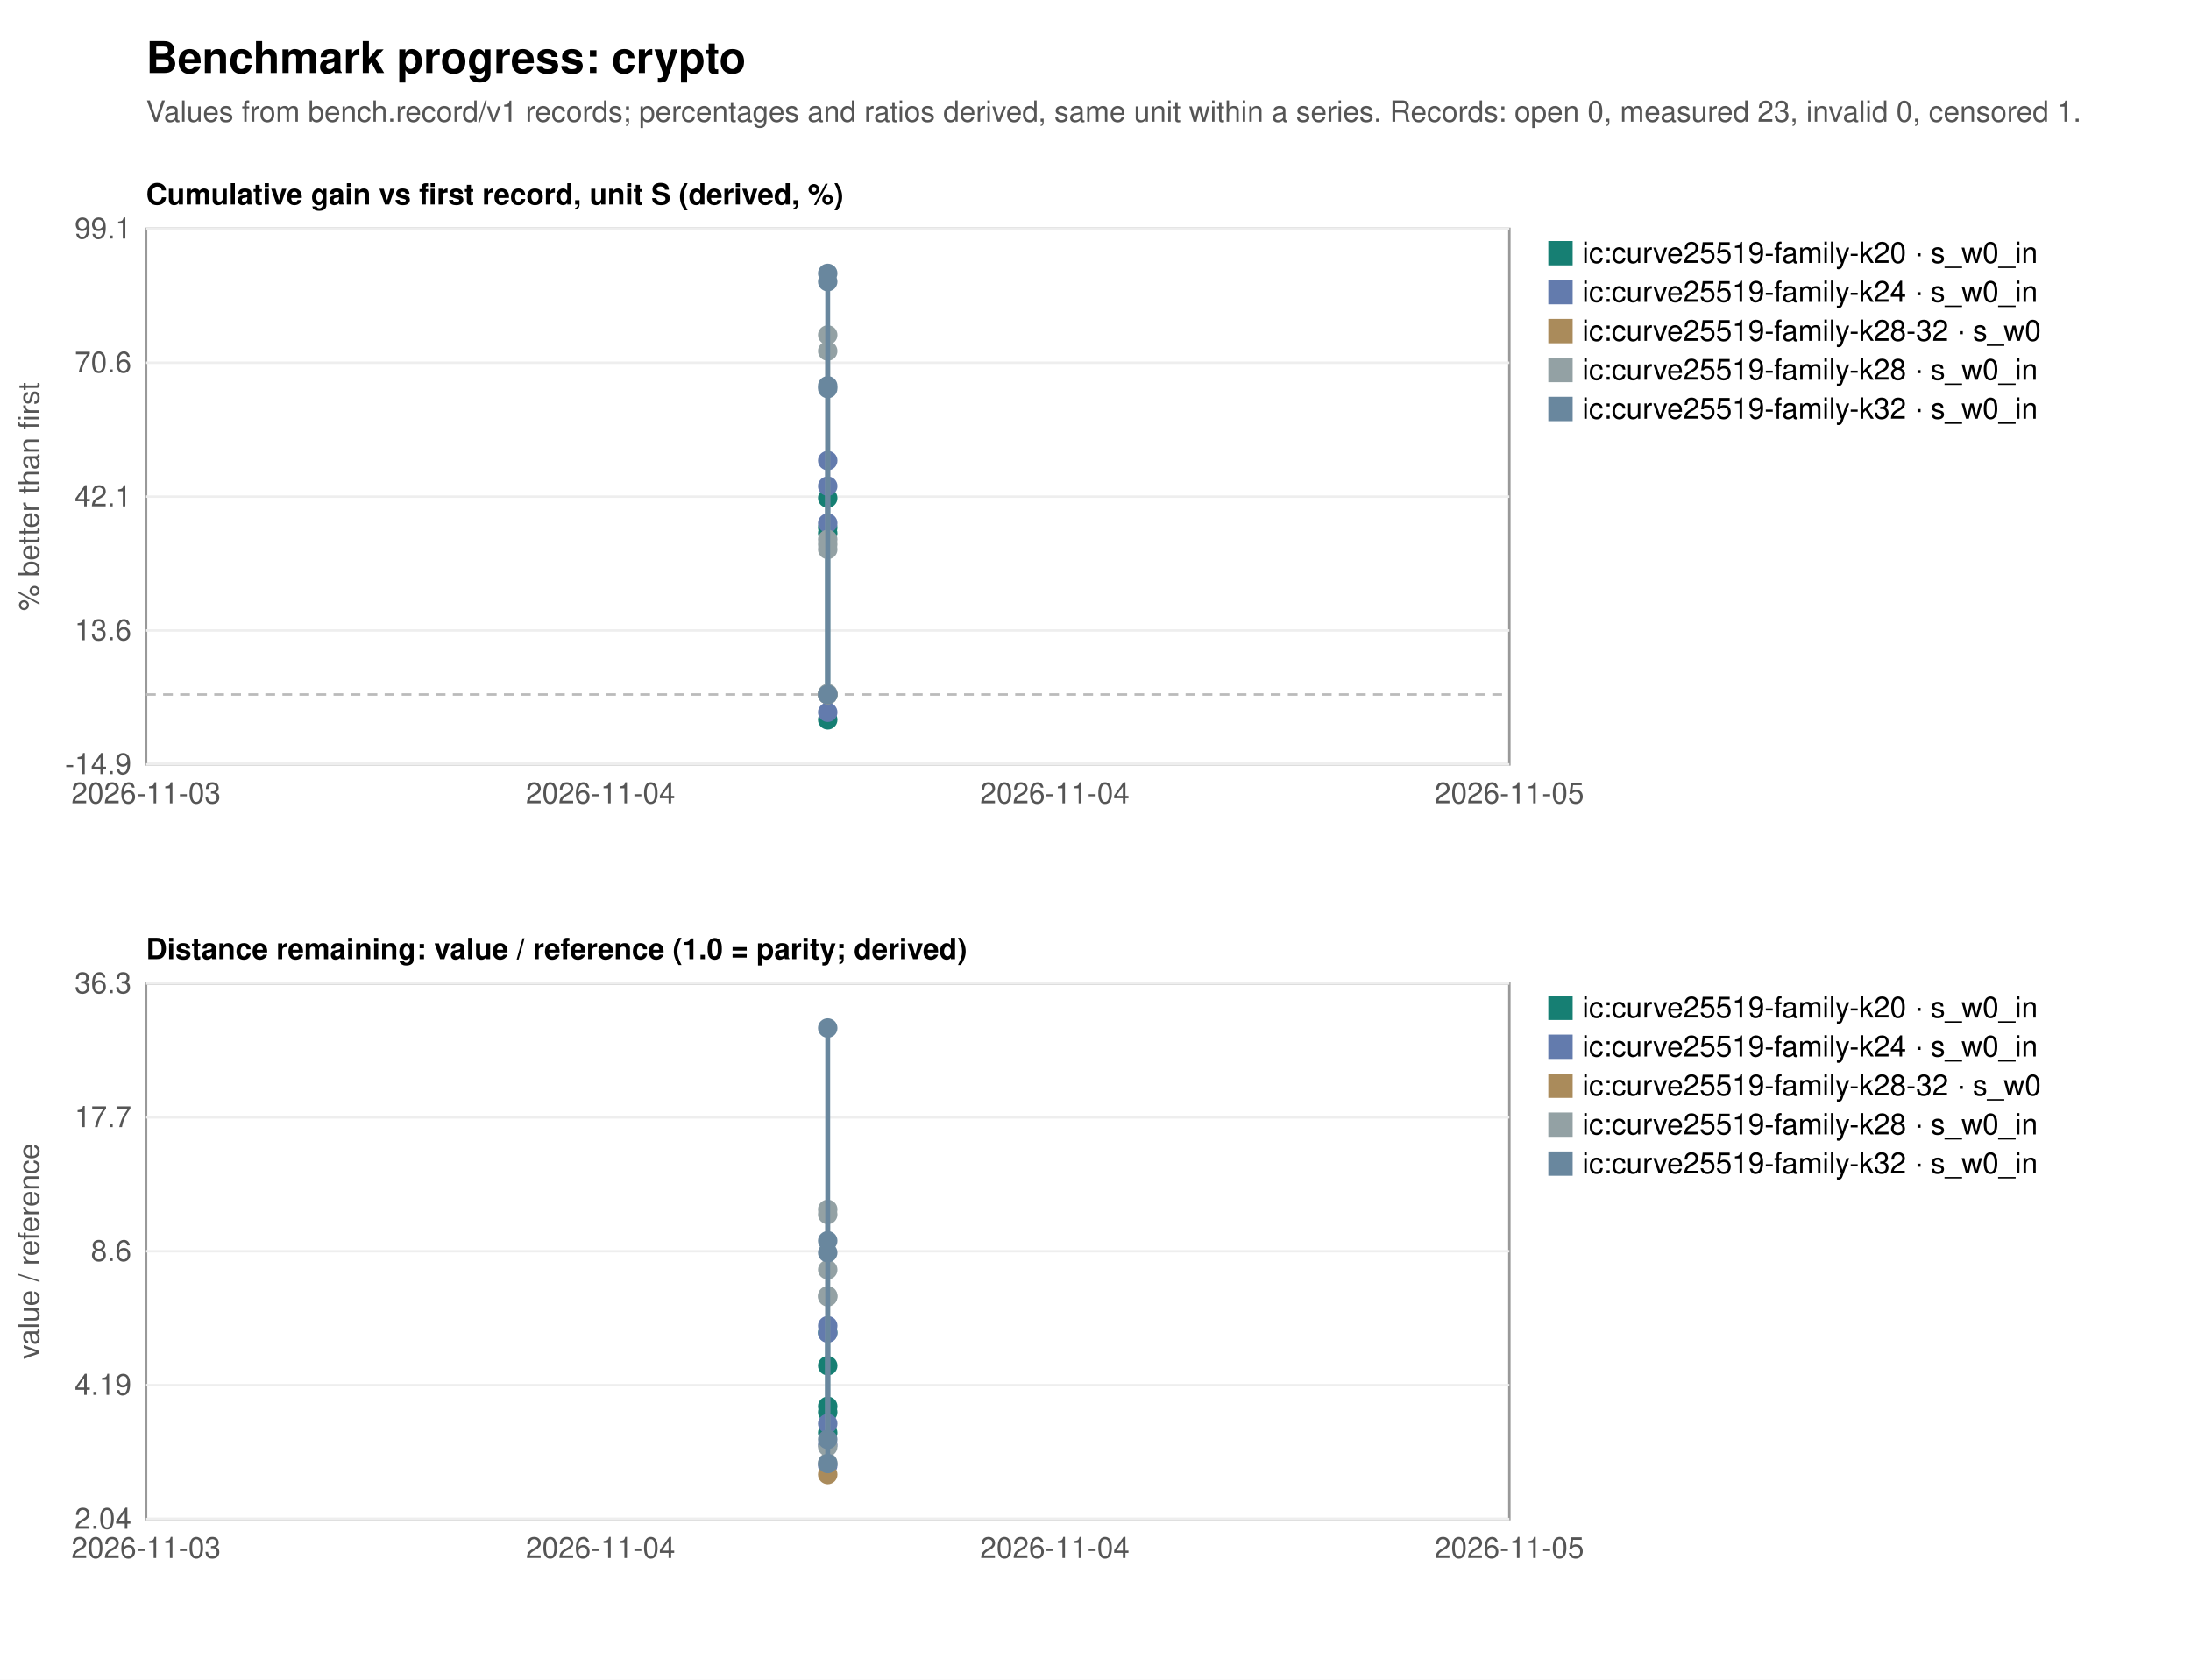
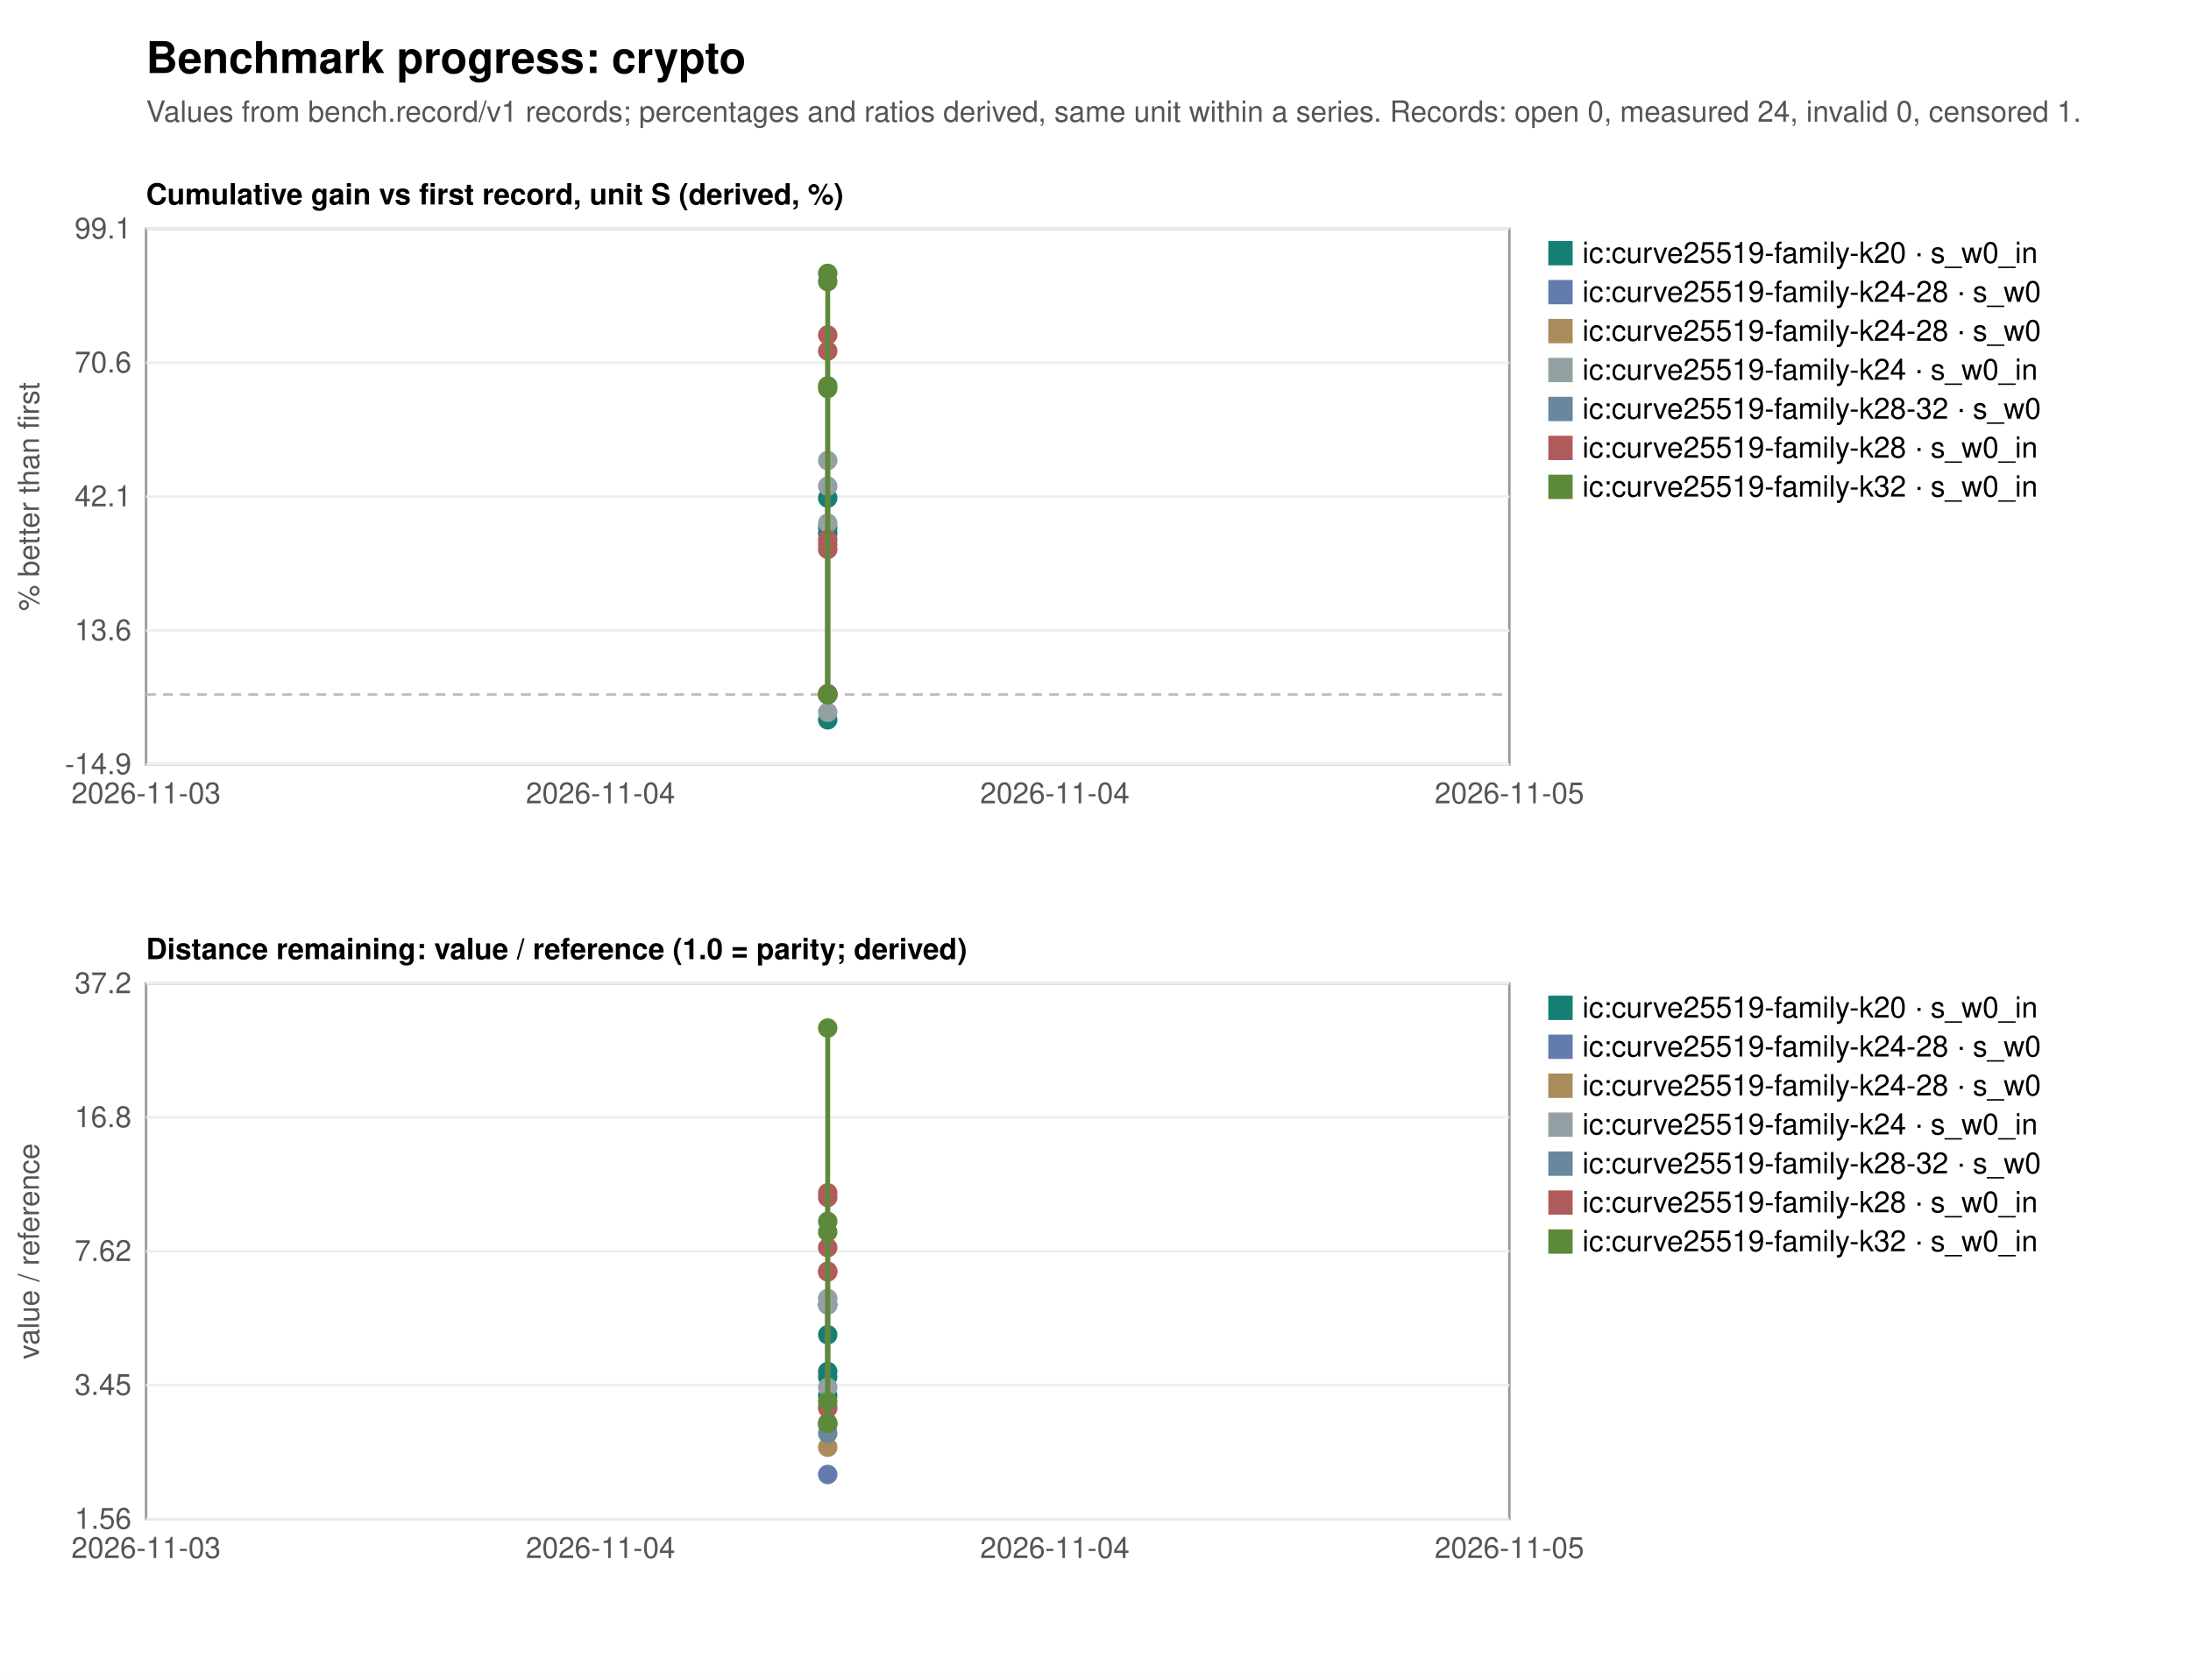
<svg xmlns="http://www.w3.org/2000/svg" width="900" height="690" viewBox="0 0 900 690" font-family="Helvetica, Arial, sans-serif" font-size="12">
  <rect width="900" height="690" fill="white" />
  <text x="60" y="30" font-size="18" font-weight="bold">Benchmark progress: crypto</text>
-   <text x="60" y="50" fill="#555">Values from bench.record/v1 records; percentages and ratios derived, same unit within a series. Records: open 0, measured 23, invalid 0, censored 1.</text>
+   <text x="60" y="50" fill="#555">Values from bench.record/v1 records; percentages and ratios derived, same unit within a series. Records: open 0, measured 24, invalid 0, censored 1.</text>
  <text x="60" y="84" font-weight="bold">Cumulative gain vs first record, unit S (derived, %)</text>
  <rect x="60" y="94" width="560" height="220" fill="none" stroke="#999" />
  <line x1="60" y1="314.0" x2="620" y2="314.0" stroke="#eee" />
  <text x="54" y="318.0" text-anchor="end" fill="#555">-14.9</text>
  <line x1="60" y1="259.0" x2="620" y2="259.0" stroke="#eee" />
  <text x="54" y="263.0" text-anchor="end" fill="#555">13.6</text>
  <line x1="60" y1="204.0" x2="620" y2="204.0" stroke="#eee" />
  <text x="54" y="208.0" text-anchor="end" fill="#555">42.1</text>
  <line x1="60" y1="149.0" x2="620" y2="149.0" stroke="#eee" />
  <text x="54" y="153.0" text-anchor="end" fill="#555">70.6</text>
  <line x1="60" y1="94.0" x2="620" y2="94.0" stroke="#eee" />
  <text x="54" y="98.0" text-anchor="end" fill="#555">99.1</text>
  <text x="60.0" y="330" text-anchor="middle" fill="#555">2026-11-03</text>
  <text x="246.7" y="330" text-anchor="middle" fill="#555">2026-11-04</text>
  <text x="433.3" y="330" text-anchor="middle" fill="#555">2026-11-04</text>
  <text x="620.0" y="330" text-anchor="middle" fill="#555">2026-11-05</text>
  <line x1="60" y1="285.3" x2="620" y2="285.3" stroke="#bbb" stroke-dasharray="4 3" />
  <text transform="translate(16,204.0) rotate(-90)" text-anchor="middle" fill="#555">% better than first</text>
  <polyline fill="none" stroke="#167f73" stroke-width="2" points="340.0,285.3 340.0,295.7 340.0,216.7 340.0,219.1 340.0,204.6" />
  <circle cx="340.0" cy="285.3" r="4" fill="#167f73" />
  <circle cx="340.0" cy="295.7" r="4" fill="#167f73" />
  <circle cx="340.0" cy="216.7" r="4" fill="#167f73" />
  <circle cx="340.0" cy="219.1" r="4" fill="#167f73" />
  <circle cx="340.0" cy="204.6" r="4" fill="#167f73" />
  <rect x="636" y="99" width="10" height="10" fill="#167f73" />
  <text x="650" y="108">ic:curve25519-family-k20 · s_w0_in</text>
-   <polyline fill="none" stroke="#637bad" stroke-width="2" points="340.0,285.3 340.0,292.6 340.0,214.9 340.0,199.7 340.0,189.2" />
  <circle cx="340.0" cy="285.3" r="4" fill="#637bad" />
-   <circle cx="340.0" cy="292.6" r="4" fill="#637bad" />
-   <circle cx="340.0" cy="214.9" r="4" fill="#637bad" />
-   <circle cx="340.0" cy="199.7" r="4" fill="#637bad" />
-   <circle cx="340.0" cy="189.2" r="4" fill="#637bad" />
  <rect x="636" y="115" width="10" height="10" fill="#637bad" />
-   <text x="650" y="124">ic:curve25519-family-k24 · s_w0_in</text>
+   <text x="650" y="124">ic:curve25519-family-k24-28 · s_w0</text>
  <circle cx="340.0" cy="285.3" r="4" fill="#aa8b5b" />
  <rect x="636" y="131" width="10" height="10" fill="#aa8b5b" />
-   <text x="650" y="140">ic:curve25519-family-k28-32 · s_w0</text>
-   <polyline fill="none" stroke="#93a1a4" stroke-width="2" points="340.0,285.3 340.0,284.9 340.0,223.6 340.0,221.6 340.0,225.7 340.0,144.2 340.0,137.6" />
+   <text x="650" y="140">ic:curve25519-family-k24-28 · s_w0</text>
+   <polyline fill="none" stroke="#93a1a4" stroke-width="2" points="340.0,285.3 340.0,292.6 340.0,214.9 340.0,199.7 340.0,189.2" />
  <circle cx="340.0" cy="285.3" r="4" fill="#93a1a4" />
-   <circle cx="340.0" cy="284.9" r="4" fill="#93a1a4" />
-   <circle cx="340.0" cy="223.6" r="4" fill="#93a1a4" />
-   <circle cx="340.0" cy="221.6" r="4" fill="#93a1a4" />
-   <circle cx="340.0" cy="225.7" r="4" fill="#93a1a4" />
-   <circle cx="340.0" cy="144.2" r="4" fill="#93a1a4" />
-   <circle cx="340.0" cy="137.6" r="4" fill="#93a1a4" />
+   <circle cx="340.0" cy="292.6" r="4" fill="#93a1a4" />
+   <circle cx="340.0" cy="214.9" r="4" fill="#93a1a4" />
+   <circle cx="340.0" cy="199.7" r="4" fill="#93a1a4" />
+   <circle cx="340.0" cy="189.2" r="4" fill="#93a1a4" />
  <rect x="636" y="147" width="10" height="10" fill="#93a1a4" />
-   <text x="650" y="156">ic:curve25519-family-k28 · s_w0_in</text>
-   <polyline fill="none" stroke="#69879e" stroke-width="2" points="340.0,285.3 340.0,158.5 340.0,159.6 340.0,115.7 340.0,112.3" />
+   <text x="650" y="156">ic:curve25519-family-k24 · s_w0_in</text>
  <circle cx="340.0" cy="285.3" r="4" fill="#69879e" />
-   <circle cx="340.0" cy="158.5" r="4" fill="#69879e" />
-   <circle cx="340.0" cy="159.6" r="4" fill="#69879e" />
-   <circle cx="340.0" cy="115.7" r="4" fill="#69879e" />
-   <circle cx="340.0" cy="112.3" r="4" fill="#69879e" />
  <rect x="636" y="163" width="10" height="10" fill="#69879e" />
-   <text x="650" y="172">ic:curve25519-family-k32 · s_w0_in</text>
+   <text x="650" y="172">ic:curve25519-family-k28-32 · s_w0</text>
+   <polyline fill="none" stroke="#b05c5c" stroke-width="2" points="340.0,285.3 340.0,284.9 340.0,223.6 340.0,221.6 340.0,225.7 340.0,144.2 340.0,137.6" />
+   <circle cx="340.0" cy="285.3" r="4" fill="#b05c5c" />
+   <circle cx="340.0" cy="284.9" r="4" fill="#b05c5c" />
+   <circle cx="340.0" cy="223.6" r="4" fill="#b05c5c" />
+   <circle cx="340.0" cy="221.6" r="4" fill="#b05c5c" />
+   <circle cx="340.0" cy="225.7" r="4" fill="#b05c5c" />
+   <circle cx="340.0" cy="144.2" r="4" fill="#b05c5c" />
+   <circle cx="340.0" cy="137.6" r="4" fill="#b05c5c" />
+   <rect x="636" y="179" width="10" height="10" fill="#b05c5c" />
+   <text x="650" y="188">ic:curve25519-family-k28 · s_w0_in</text>
+   <polyline fill="none" stroke="#5c8a3a" stroke-width="2" points="340.0,285.3 340.0,158.5 340.0,159.6 340.0,115.7 340.0,112.3" />
+   <circle cx="340.0" cy="285.3" r="4" fill="#5c8a3a" />
+   <circle cx="340.0" cy="158.5" r="4" fill="#5c8a3a" />
+   <circle cx="340.0" cy="159.6" r="4" fill="#5c8a3a" />
+   <circle cx="340.0" cy="115.7" r="4" fill="#5c8a3a" />
+   <circle cx="340.0" cy="112.3" r="4" fill="#5c8a3a" />
+   <rect x="636" y="195" width="10" height="10" fill="#5c8a3a" />
+   <text x="650" y="204">ic:curve25519-family-k32 · s_w0_in</text>
  <text x="60" y="394" font-weight="bold">Distance remaining: value / reference (1.0 = parity; derived)</text>
  <rect x="60" y="404" width="560" height="220" fill="none" stroke="#999" />
  <line x1="60" y1="624.0" x2="620" y2="624.0" stroke="#eee" />
-   <text x="54" y="628.0" text-anchor="end" fill="#555">2.04</text>
+   <text x="54" y="628.0" text-anchor="end" fill="#555">1.56</text>
  <line x1="60" y1="569.0" x2="620" y2="569.0" stroke="#eee" />
-   <text x="54" y="573.0" text-anchor="end" fill="#555">4.19</text>
+   <text x="54" y="573.0" text-anchor="end" fill="#555">3.45</text>
  <line x1="60" y1="514.0" x2="620" y2="514.0" stroke="#eee" />
-   <text x="54" y="518.0" text-anchor="end" fill="#555">8.6</text>
+   <text x="54" y="518.0" text-anchor="end" fill="#555">7.62</text>
  <line x1="60" y1="459.0" x2="620" y2="459.0" stroke="#eee" />
-   <text x="54" y="463.0" text-anchor="end" fill="#555">17.7</text>
+   <text x="54" y="463.0" text-anchor="end" fill="#555">16.8</text>
  <line x1="60" y1="404.0" x2="620" y2="404.0" stroke="#eee" />
-   <text x="54" y="408.0" text-anchor="end" fill="#555">36.3</text>
+   <text x="54" y="408.0" text-anchor="end" fill="#555">37.2</text>
  <text x="60.0" y="640" text-anchor="middle" fill="#555">2026-11-03</text>
  <text x="246.7" y="640" text-anchor="middle" fill="#555">2026-11-04</text>
  <text x="433.3" y="640" text-anchor="middle" fill="#555">2026-11-04</text>
  <text x="620.0" y="640" text-anchor="middle" fill="#555">2026-11-05</text>
  <text transform="translate(16,514.0) rotate(-90)" text-anchor="middle" fill="#555">value / reference</text>
-   <polyline fill="none" stroke="#167f73" stroke-width="2" points="340.0,561.0 340.0,547.4 340.0,580.1 340.0,577.7 340.0,588.6" />
-   <circle cx="340.0" cy="561.0" r="4" fill="#167f73" />
-   <circle cx="340.0" cy="547.4" r="4" fill="#167f73" />
-   <circle cx="340.0" cy="580.1" r="4" fill="#167f73" />
-   <circle cx="340.0" cy="577.7" r="4" fill="#167f73" />
-   <circle cx="340.0" cy="588.6" r="4" fill="#167f73" />
+   <polyline fill="none" stroke="#167f73" stroke-width="2" points="340.0,548.3 340.0,535.9 340.0,565.6 340.0,563.4 340.0,573.4" />
+   <circle cx="340.0" cy="548.3" r="4" fill="#167f73" />
+   <circle cx="340.0" cy="535.9" r="4" fill="#167f73" />
+   <circle cx="340.0" cy="565.6" r="4" fill="#167f73" />
+   <circle cx="340.0" cy="563.4" r="4" fill="#167f73" />
+   <circle cx="340.0" cy="573.4" r="4" fill="#167f73" />
  <rect x="636" y="409" width="10" height="10" fill="#167f73" />
  <text x="650" y="418">ic:curve25519-family-k20 · s_w0_in</text>
-   <polyline fill="none" stroke="#637bad" stroke-width="2" points="340.0,544.6 340.0,547.6 340.0,584.8 340.0,593.4 340.0,602.0" />
-   <circle cx="340.0" cy="544.6" r="4" fill="#637bad" />
-   <circle cx="340.0" cy="547.6" r="4" fill="#637bad" />
-   <circle cx="340.0" cy="584.8" r="4" fill="#637bad" />
-   <circle cx="340.0" cy="593.4" r="4" fill="#637bad" />
-   <circle cx="340.0" cy="602.0" r="4" fill="#637bad" />
+   <circle cx="340.0" cy="605.7" r="4" fill="#637bad" />
  <rect x="636" y="425" width="10" height="10" fill="#637bad" />
-   <text x="650" y="434">ic:curve25519-family-k24 · s_w0_in</text>
-   <circle cx="340.0" cy="605.7" r="4" fill="#aa8b5b" />
+   <text x="650" y="434">ic:curve25519-family-k24-28 · s_w0</text>
+   <circle cx="340.0" cy="594.5" r="4" fill="#aa8b5b" />
  <rect x="636" y="441" width="10" height="10" fill="#aa8b5b" />
-   <text x="650" y="450">ic:curve25519-family-k28-32 · s_w0</text>
-   <polyline fill="none" stroke="#93a1a4" stroke-width="2" points="340.0,496.8 340.0,498.9 340.0,521.6 340.0,532.7 340.0,532.3 340.0,594.3 340.0,600.9" />
-   <circle cx="340.0" cy="496.8" r="4" fill="#93a1a4" />
-   <circle cx="340.0" cy="498.9" r="4" fill="#93a1a4" />
-   <circle cx="340.0" cy="521.6" r="4" fill="#93a1a4" />
-   <circle cx="340.0" cy="532.7" r="4" fill="#93a1a4" />
-   <circle cx="340.0" cy="532.3" r="4" fill="#93a1a4" />
-   <circle cx="340.0" cy="594.3" r="4" fill="#93a1a4" />
-   <circle cx="340.0" cy="600.9" r="4" fill="#93a1a4" />
+   <text x="650" y="450">ic:curve25519-family-k24-28 · s_w0</text>
+   <polyline fill="none" stroke="#93a1a4" stroke-width="2" points="340.0,533.4 340.0,536.1 340.0,569.9 340.0,577.7 340.0,585.5" />
+   <circle cx="340.0" cy="533.4" r="4" fill="#93a1a4" />
+   <circle cx="340.0" cy="536.1" r="4" fill="#93a1a4" />
+   <circle cx="340.0" cy="569.9" r="4" fill="#93a1a4" />
+   <circle cx="340.0" cy="577.7" r="4" fill="#93a1a4" />
+   <circle cx="340.0" cy="585.5" r="4" fill="#93a1a4" />
  <rect x="636" y="457" width="10" height="10" fill="#93a1a4" />
-   <text x="650" y="466">ic:curve25519-family-k28 · s_w0_in</text>
-   <polyline fill="none" stroke="#69879e" stroke-width="2" points="340.0,422.3 340.0,509.7 340.0,514.6 340.0,591.3 340.0,601.2" />
-   <circle cx="340.0" cy="422.3" r="4" fill="#69879e" />
-   <circle cx="340.0" cy="509.7" r="4" fill="#69879e" />
-   <circle cx="340.0" cy="514.6" r="4" fill="#69879e" />
-   <circle cx="340.0" cy="591.3" r="4" fill="#69879e" />
-   <circle cx="340.0" cy="601.2" r="4" fill="#69879e" />
+   <text x="650" y="466">ic:curve25519-family-k24 · s_w0_in</text>
+   <circle cx="340.0" cy="588.8" r="4" fill="#69879e" />
  <rect x="636" y="473" width="10" height="10" fill="#69879e" />
-   <text x="650" y="482">ic:curve25519-family-k32 · s_w0_in</text>
+   <text x="650" y="482">ic:curve25519-family-k28-32 · s_w0</text>
+   <polyline fill="none" stroke="#b05c5c" stroke-width="2" points="340.0,490.0 340.0,491.9 340.0,512.5 340.0,522.5 340.0,522.2 340.0,578.5 340.0,584.5" />
+   <circle cx="340.0" cy="490.0" r="4" fill="#b05c5c" />
+   <circle cx="340.0" cy="491.9" r="4" fill="#b05c5c" />
+   <circle cx="340.0" cy="512.5" r="4" fill="#b05c5c" />
+   <circle cx="340.0" cy="522.5" r="4" fill="#b05c5c" />
+   <circle cx="340.0" cy="522.2" r="4" fill="#b05c5c" />
+   <circle cx="340.0" cy="578.5" r="4" fill="#b05c5c" />
+   <circle cx="340.0" cy="584.5" r="4" fill="#b05c5c" />
+   <rect x="636" y="489" width="10" height="10" fill="#b05c5c" />
+   <text x="650" y="498">ic:curve25519-family-k28 · s_w0_in</text>
+   <polyline fill="none" stroke="#5c8a3a" stroke-width="2" points="340.0,422.3 340.0,501.7 340.0,506.1 340.0,575.7 340.0,584.8" />
+   <circle cx="340.0" cy="422.3" r="4" fill="#5c8a3a" />
+   <circle cx="340.0" cy="501.7" r="4" fill="#5c8a3a" />
+   <circle cx="340.0" cy="506.1" r="4" fill="#5c8a3a" />
+   <circle cx="340.0" cy="575.7" r="4" fill="#5c8a3a" />
+   <circle cx="340.0" cy="584.8" r="4" fill="#5c8a3a" />
+   <rect x="636" y="505" width="10" height="10" fill="#5c8a3a" />
+   <text x="650" y="514">ic:curve25519-family-k32 · s_w0_in</text>
</svg>
